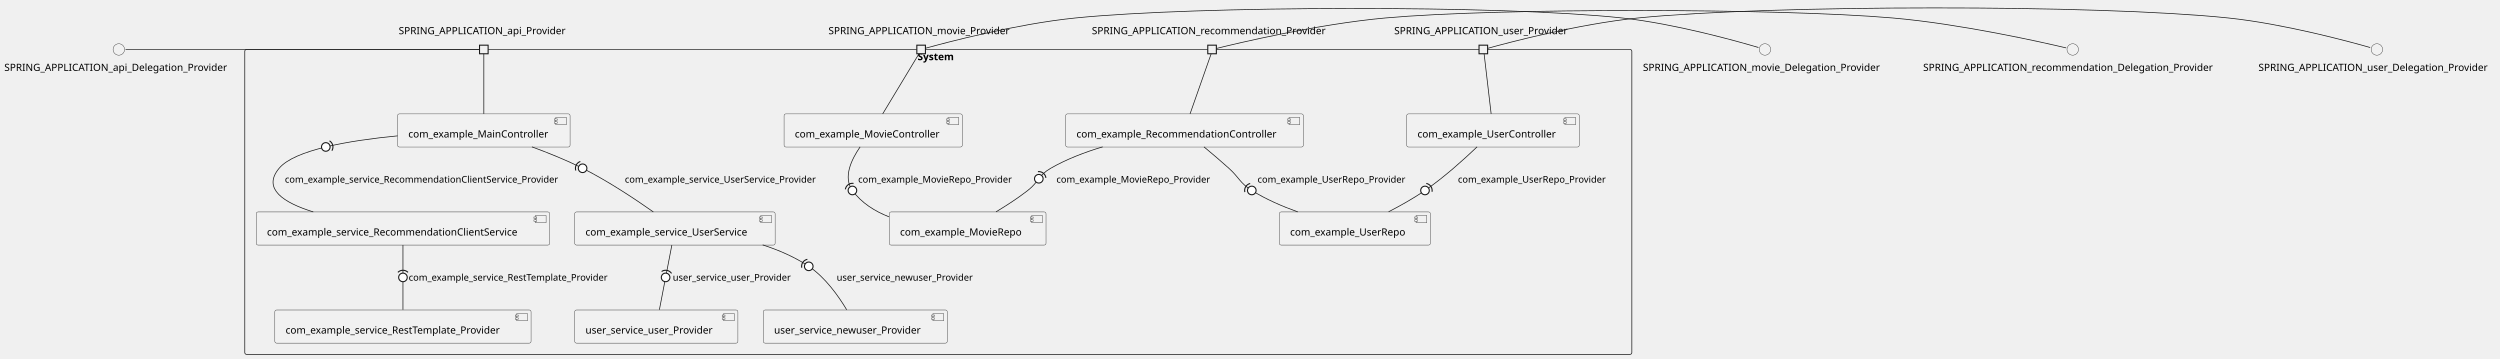
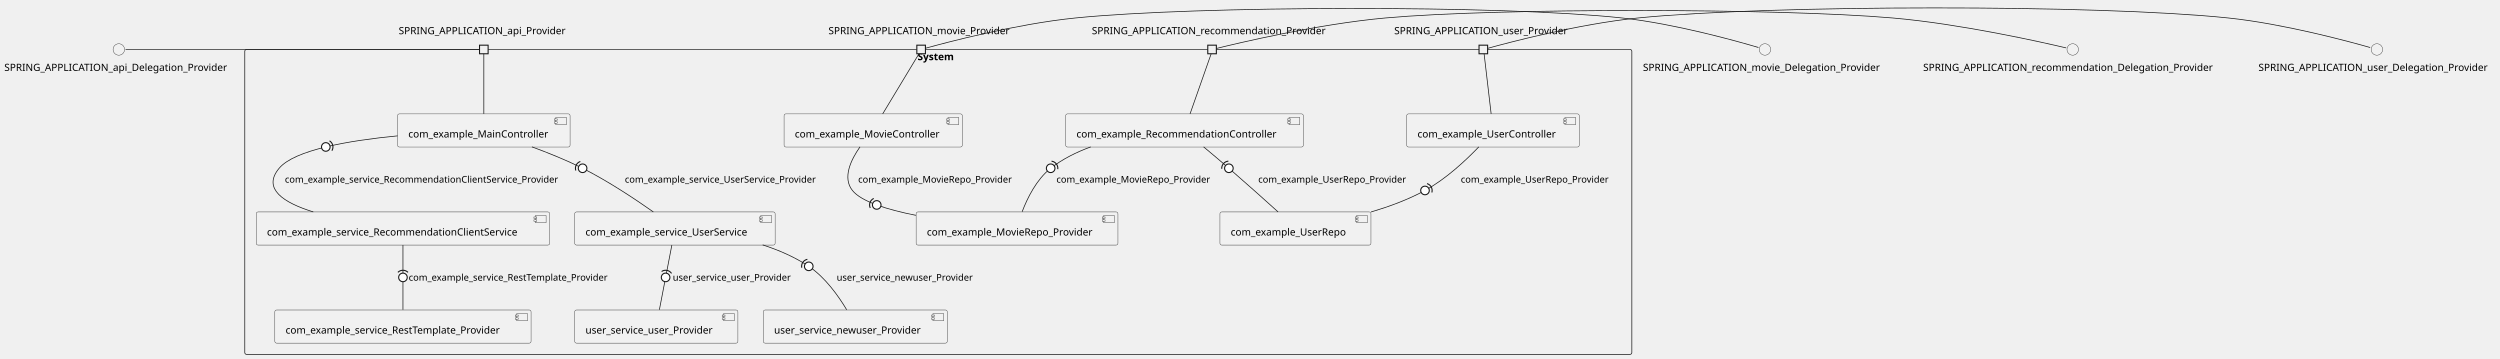
<svg xmlns="http://www.w3.org/2000/svg" xmlns:xlink="http://www.w3.org/1999/xlink" contentStyleType="text/css" height="501px" preserveAspectRatio="none" style="width:3493px;height:501px;background:#FFFFFF;" version="1.1" viewBox="0 0 3493 501" width="3493px" zoomAndPan="magnify">
  <defs />
  <g>
    <g id="cluster_System">
      <rect fill="none" height="426" rx="2.5" ry="2.5" style="stroke:#181818;stroke-width:1.0;" width="1938" x="342" y="69.12" />
      <text fill="#000000" font-family="sans-serif" font-size="14" font-weight="bold" lengthAdjust="spacing" textLength="58" x="1282" y="84.115">System</text>
    </g>
    <g id="elem_com_example_MainController">
-       <a href="mdeket-spring-cloud-movie-recommendation.repository#_bMQq0GkgEe-LVJBSW-A4Nw" target="_top" title="mdeket-spring-cloud-movie-recommendation.repository#_bMQq0GkgEe-LVJBSW-A4Nw" xlink:actuate="onRequest" xlink:href="mdeket-spring-cloud-movie-recommendation.repository#_bMQq0GkgEe-LVJBSW-A4Nw" xlink:show="new" xlink:title="mdeket-spring-cloud-movie-recommendation.repository#_bMQq0GkgEe-LVJBSW-A4Nw" xlink:type="simple">
+       <a href="mdeket-spring-cloud-movie-recommendation.repository#_F1hALnhJEe-vDaLh5mgDeg" target="_top" title="mdeket-spring-cloud-movie-recommendation.repository#_F1hALnhJEe-vDaLh5mgDeg" xlink:actuate="onRequest" xlink:href="mdeket-spring-cloud-movie-recommendation.repository#_F1hALnhJEe-vDaLh5mgDeg" xlink:show="new" xlink:title="mdeket-spring-cloud-movie-recommendation.repository#_F1hALnhJEe-vDaLh5mgDeg" xlink:type="simple">
        <rect fill="#F1F1F1" height="46.297" rx="2.5" ry="2.5" style="stroke:#181818;stroke-width:0.5;" width="241" x="555.5" y="159.12" />
        <rect fill="#F1F1F1" height="10" style="stroke:#181818;stroke-width:0.5;" width="15" x="776.5" y="164.12" />
        <rect fill="#F1F1F1" height="2" style="stroke:#181818;stroke-width:0.5;" width="4" x="774.5" y="166.12" />
        <rect fill="#F1F1F1" height="2" style="stroke:#181818;stroke-width:0.5;" width="4" x="774.5" y="170.12" />
        <text fill="#000000" font-family="sans-serif" font-size="14" lengthAdjust="spacing" textLength="201" x="570.5" y="192.115">com_example_MainController</text>
      </a>
    </g>
    <g id="elem_com_example_MovieController">
-       <a href="mdeket-spring-cloud-movie-recommendation.repository#_bMQq0GkgEe-LVJBSW-A4Nw" target="_top" title="mdeket-spring-cloud-movie-recommendation.repository#_bMQq0GkgEe-LVJBSW-A4Nw" xlink:actuate="onRequest" xlink:href="mdeket-spring-cloud-movie-recommendation.repository#_bMQq0GkgEe-LVJBSW-A4Nw" xlink:show="new" xlink:title="mdeket-spring-cloud-movie-recommendation.repository#_bMQq0GkgEe-LVJBSW-A4Nw" xlink:type="simple">
+       <a href="mdeket-spring-cloud-movie-recommendation.repository#_F1hALnhJEe-vDaLh5mgDeg" target="_top" title="mdeket-spring-cloud-movie-recommendation.repository#_F1hALnhJEe-vDaLh5mgDeg" xlink:actuate="onRequest" xlink:href="mdeket-spring-cloud-movie-recommendation.repository#_F1hALnhJEe-vDaLh5mgDeg" xlink:show="new" xlink:title="mdeket-spring-cloud-movie-recommendation.repository#_F1hALnhJEe-vDaLh5mgDeg" xlink:type="simple">
        <rect fill="#F1F1F1" height="46.297" rx="2.5" ry="2.5" style="stroke:#181818;stroke-width:0.5;" width="249" x="1095.5" y="159.12" />
        <rect fill="#F1F1F1" height="10" style="stroke:#181818;stroke-width:0.5;" width="15" x="1324.5" y="164.12" />
        <rect fill="#F1F1F1" height="2" style="stroke:#181818;stroke-width:0.5;" width="4" x="1322.5" y="166.12" />
        <rect fill="#F1F1F1" height="2" style="stroke:#181818;stroke-width:0.5;" width="4" x="1322.5" y="170.12" />
        <text fill="#000000" font-family="sans-serif" font-size="14" lengthAdjust="spacing" textLength="209" x="1110.5" y="192.115">com_example_MovieController</text>
      </a>
    </g>
-     <g id="elem_com_example_MovieRepo">
-       <a href="mdeket-spring-cloud-movie-recommendation.repository#_bMQq0GkgEe-LVJBSW-A4Nw" target="_top" title="mdeket-spring-cloud-movie-recommendation.repository#_bMQq0GkgEe-LVJBSW-A4Nw" xlink:actuate="onRequest" xlink:href="mdeket-spring-cloud-movie-recommendation.repository#_bMQq0GkgEe-LVJBSW-A4Nw" xlink:show="new" xlink:title="mdeket-spring-cloud-movie-recommendation.repository#_bMQq0GkgEe-LVJBSW-A4Nw" xlink:type="simple">
-         <rect fill="#F1F1F1" height="46.297" rx="2.5" ry="2.5" style="stroke:#181818;stroke-width:0.5;" width="219" x="1242.5" y="296.12" />
-         <rect fill="#F1F1F1" height="10" style="stroke:#181818;stroke-width:0.5;" width="15" x="1441.5" y="301.12" />
-         <rect fill="#F1F1F1" height="2" style="stroke:#181818;stroke-width:0.5;" width="4" x="1439.5" y="303.12" />
-         <rect fill="#F1F1F1" height="2" style="stroke:#181818;stroke-width:0.5;" width="4" x="1439.5" y="307.12" />
-         <text fill="#000000" font-family="sans-serif" font-size="14" lengthAdjust="spacing" textLength="179" x="1257.5" y="329.115">com_example_MovieRepo</text>
+     <g id="elem_com_example_MovieRepo_Provider">
+       <a href="mdeket-spring-cloud-movie-recommendation.repository#_F1hALnhJEe-vDaLh5mgDeg" target="_top" title="mdeket-spring-cloud-movie-recommendation.repository#_F1hALnhJEe-vDaLh5mgDeg" xlink:actuate="onRequest" xlink:href="mdeket-spring-cloud-movie-recommendation.repository#_F1hALnhJEe-vDaLh5mgDeg" xlink:show="new" xlink:title="mdeket-spring-cloud-movie-recommendation.repository#_F1hALnhJEe-vDaLh5mgDeg" xlink:type="simple">
+         <rect fill="#F1F1F1" height="46.297" rx="2.5" ry="2.5" style="stroke:#181818;stroke-width:0.5;" width="282" x="1280" y="296.12" />
+         <rect fill="#F1F1F1" height="10" style="stroke:#181818;stroke-width:0.5;" width="15" x="1542" y="301.12" />
+         <rect fill="#F1F1F1" height="2" style="stroke:#181818;stroke-width:0.5;" width="4" x="1540" y="303.12" />
+         <rect fill="#F1F1F1" height="2" style="stroke:#181818;stroke-width:0.5;" width="4" x="1540" y="307.12" />
+         <text fill="#000000" font-family="sans-serif" font-size="14" lengthAdjust="spacing" textLength="242" x="1295" y="329.115">com_example_MovieRepo_Provider</text>
      </a>
    </g>
    <g id="elem_com_example_RecommendationController">
-       <a href="mdeket-spring-cloud-movie-recommendation.repository#_bMQq0GkgEe-LVJBSW-A4Nw" target="_top" title="mdeket-spring-cloud-movie-recommendation.repository#_bMQq0GkgEe-LVJBSW-A4Nw" xlink:actuate="onRequest" xlink:href="mdeket-spring-cloud-movie-recommendation.repository#_bMQq0GkgEe-LVJBSW-A4Nw" xlink:show="new" xlink:title="mdeket-spring-cloud-movie-recommendation.repository#_bMQq0GkgEe-LVJBSW-A4Nw" xlink:type="simple">
+       <a href="mdeket-spring-cloud-movie-recommendation.repository#_F1hALnhJEe-vDaLh5mgDeg" target="_top" title="mdeket-spring-cloud-movie-recommendation.repository#_F1hALnhJEe-vDaLh5mgDeg" xlink:actuate="onRequest" xlink:href="mdeket-spring-cloud-movie-recommendation.repository#_F1hALnhJEe-vDaLh5mgDeg" xlink:show="new" xlink:title="mdeket-spring-cloud-movie-recommendation.repository#_F1hALnhJEe-vDaLh5mgDeg" xlink:type="simple">
        <rect fill="#F1F1F1" height="46.297" rx="2.5" ry="2.5" style="stroke:#181818;stroke-width:0.5;" width="332" x="1489" y="159.12" />
        <rect fill="#F1F1F1" height="10" style="stroke:#181818;stroke-width:0.5;" width="15" x="1801" y="164.12" />
        <rect fill="#F1F1F1" height="2" style="stroke:#181818;stroke-width:0.5;" width="4" x="1799" y="166.12" />
        <rect fill="#F1F1F1" height="2" style="stroke:#181818;stroke-width:0.5;" width="4" x="1799" y="170.12" />
        <text fill="#000000" font-family="sans-serif" font-size="14" lengthAdjust="spacing" textLength="292" x="1504" y="192.115">com_example_RecommendationController</text>
      </a>
    </g>
    <g id="elem_com_example_UserController">
-       <a href="mdeket-spring-cloud-movie-recommendation.repository#_bMQq0GkgEe-LVJBSW-A4Nw" target="_top" title="mdeket-spring-cloud-movie-recommendation.repository#_bMQq0GkgEe-LVJBSW-A4Nw" xlink:actuate="onRequest" xlink:href="mdeket-spring-cloud-movie-recommendation.repository#_bMQq0GkgEe-LVJBSW-A4Nw" xlink:show="new" xlink:title="mdeket-spring-cloud-movie-recommendation.repository#_bMQq0GkgEe-LVJBSW-A4Nw" xlink:type="simple">
+       <a href="mdeket-spring-cloud-movie-recommendation.repository#_F1hALnhJEe-vDaLh5mgDeg" target="_top" title="mdeket-spring-cloud-movie-recommendation.repository#_F1hALnhJEe-vDaLh5mgDeg" xlink:actuate="onRequest" xlink:href="mdeket-spring-cloud-movie-recommendation.repository#_F1hALnhJEe-vDaLh5mgDeg" xlink:show="new" xlink:title="mdeket-spring-cloud-movie-recommendation.repository#_F1hALnhJEe-vDaLh5mgDeg" xlink:type="simple">
        <rect fill="#F1F1F1" height="46.297" rx="2.5" ry="2.5" style="stroke:#181818;stroke-width:0.5;" width="241" x="1965.5" y="159.12" />
        <rect fill="#F1F1F1" height="10" style="stroke:#181818;stroke-width:0.5;" width="15" x="2186.5" y="164.12" />
        <rect fill="#F1F1F1" height="2" style="stroke:#181818;stroke-width:0.5;" width="4" x="2184.5" y="166.12" />
        <rect fill="#F1F1F1" height="2" style="stroke:#181818;stroke-width:0.5;" width="4" x="2184.5" y="170.12" />
        <text fill="#000000" font-family="sans-serif" font-size="14" lengthAdjust="spacing" textLength="201" x="1980.5" y="192.115">com_example_UserController</text>
      </a>
    </g>
    <g id="elem_com_example_UserRepo">
-       <a href="mdeket-spring-cloud-movie-recommendation.repository#_bMQq0GkgEe-LVJBSW-A4Nw" target="_top" title="mdeket-spring-cloud-movie-recommendation.repository#_bMQq0GkgEe-LVJBSW-A4Nw" xlink:actuate="onRequest" xlink:href="mdeket-spring-cloud-movie-recommendation.repository#_bMQq0GkgEe-LVJBSW-A4Nw" xlink:show="new" xlink:title="mdeket-spring-cloud-movie-recommendation.repository#_bMQq0GkgEe-LVJBSW-A4Nw" xlink:type="simple">
-         <rect fill="#F1F1F1" height="46.297" rx="2.5" ry="2.5" style="stroke:#181818;stroke-width:0.5;" width="211" x="1787.5" y="296.12" />
-         <rect fill="#F1F1F1" height="10" style="stroke:#181818;stroke-width:0.5;" width="15" x="1978.5" y="301.12" />
-         <rect fill="#F1F1F1" height="2" style="stroke:#181818;stroke-width:0.5;" width="4" x="1976.5" y="303.12" />
-         <rect fill="#F1F1F1" height="2" style="stroke:#181818;stroke-width:0.5;" width="4" x="1976.5" y="307.12" />
-         <text fill="#000000" font-family="sans-serif" font-size="14" lengthAdjust="spacing" textLength="171" x="1802.5" y="329.115">com_example_UserRepo</text>
+       <a href="mdeket-spring-cloud-movie-recommendation.repository#_F1hALnhJEe-vDaLh5mgDeg" target="_top" title="mdeket-spring-cloud-movie-recommendation.repository#_F1hALnhJEe-vDaLh5mgDeg" xlink:actuate="onRequest" xlink:href="mdeket-spring-cloud-movie-recommendation.repository#_F1hALnhJEe-vDaLh5mgDeg" xlink:show="new" xlink:title="mdeket-spring-cloud-movie-recommendation.repository#_F1hALnhJEe-vDaLh5mgDeg" xlink:type="simple">
+         <rect fill="#F1F1F1" height="46.297" rx="2.5" ry="2.5" style="stroke:#181818;stroke-width:0.5;" width="211" x="1704.5" y="296.12" />
+         <rect fill="#F1F1F1" height="10" style="stroke:#181818;stroke-width:0.5;" width="15" x="1895.5" y="301.12" />
+         <rect fill="#F1F1F1" height="2" style="stroke:#181818;stroke-width:0.5;" width="4" x="1893.5" y="303.12" />
+         <rect fill="#F1F1F1" height="2" style="stroke:#181818;stroke-width:0.5;" width="4" x="1893.5" y="307.12" />
+         <text fill="#000000" font-family="sans-serif" font-size="14" lengthAdjust="spacing" textLength="171" x="1719.5" y="329.115">com_example_UserRepo</text>
      </a>
    </g>
    <g id="elem_com_example_service_RecommendationClientService">
-       <a href="mdeket-spring-cloud-movie-recommendation.repository#_bMQq0GkgEe-LVJBSW-A4Nw" target="_top" title="mdeket-spring-cloud-movie-recommendation.repository#_bMQq0GkgEe-LVJBSW-A4Nw" xlink:actuate="onRequest" xlink:href="mdeket-spring-cloud-movie-recommendation.repository#_bMQq0GkgEe-LVJBSW-A4Nw" xlink:show="new" xlink:title="mdeket-spring-cloud-movie-recommendation.repository#_bMQq0GkgEe-LVJBSW-A4Nw" xlink:type="simple">
+       <a href="mdeket-spring-cloud-movie-recommendation.repository#_F1hALnhJEe-vDaLh5mgDeg" target="_top" title="mdeket-spring-cloud-movie-recommendation.repository#_F1hALnhJEe-vDaLh5mgDeg" xlink:actuate="onRequest" xlink:href="mdeket-spring-cloud-movie-recommendation.repository#_F1hALnhJEe-vDaLh5mgDeg" xlink:show="new" xlink:title="mdeket-spring-cloud-movie-recommendation.repository#_F1hALnhJEe-vDaLh5mgDeg" xlink:type="simple">
        <rect fill="#F1F1F1" height="46.297" rx="2.5" ry="2.5" style="stroke:#181818;stroke-width:0.5;" width="410" x="358" y="296.12" />
        <rect fill="#F1F1F1" height="10" style="stroke:#181818;stroke-width:0.5;" width="15" x="748" y="301.12" />
        <rect fill="#F1F1F1" height="2" style="stroke:#181818;stroke-width:0.5;" width="4" x="746" y="303.12" />
        <rect fill="#F1F1F1" height="2" style="stroke:#181818;stroke-width:0.5;" width="4" x="746" y="307.12" />
        <text fill="#000000" font-family="sans-serif" font-size="14" lengthAdjust="spacing" textLength="370" x="373" y="329.115">com_example_service_RecommendationClientService</text>
      </a>
    </g>
    <g id="elem_com_example_service_RestTemplate_Provider">
-       <a href="mdeket-spring-cloud-movie-recommendation.repository#_bMQq0GkgEe-LVJBSW-A4Nw" target="_top" title="mdeket-spring-cloud-movie-recommendation.repository#_bMQq0GkgEe-LVJBSW-A4Nw" xlink:actuate="onRequest" xlink:href="mdeket-spring-cloud-movie-recommendation.repository#_bMQq0GkgEe-LVJBSW-A4Nw" xlink:show="new" xlink:title="mdeket-spring-cloud-movie-recommendation.repository#_bMQq0GkgEe-LVJBSW-A4Nw" xlink:type="simple">
+       <a href="mdeket-spring-cloud-movie-recommendation.repository#_F1hALnhJEe-vDaLh5mgDeg" target="_top" title="mdeket-spring-cloud-movie-recommendation.repository#_F1hALnhJEe-vDaLh5mgDeg" xlink:actuate="onRequest" xlink:href="mdeket-spring-cloud-movie-recommendation.repository#_F1hALnhJEe-vDaLh5mgDeg" xlink:show="new" xlink:title="mdeket-spring-cloud-movie-recommendation.repository#_F1hALnhJEe-vDaLh5mgDeg" xlink:type="simple">
        <rect fill="#F1F1F1" height="46.297" rx="2.5" ry="2.5" style="stroke:#181818;stroke-width:0.5;" width="358" x="384" y="433.12" />
        <rect fill="#F1F1F1" height="10" style="stroke:#181818;stroke-width:0.5;" width="15" x="722" y="438.12" />
        <rect fill="#F1F1F1" height="2" style="stroke:#181818;stroke-width:0.5;" width="4" x="720" y="440.12" />
        <rect fill="#F1F1F1" height="2" style="stroke:#181818;stroke-width:0.5;" width="4" x="720" y="444.12" />
        <text fill="#000000" font-family="sans-serif" font-size="14" lengthAdjust="spacing" textLength="318" x="399" y="466.115">com_example_service_RestTemplate_Provider</text>
      </a>
    </g>
    <g id="elem_com_example_service_UserService">
-       <a href="mdeket-spring-cloud-movie-recommendation.repository#_bMQq0GkgEe-LVJBSW-A4Nw" target="_top" title="mdeket-spring-cloud-movie-recommendation.repository#_bMQq0GkgEe-LVJBSW-A4Nw" xlink:actuate="onRequest" xlink:href="mdeket-spring-cloud-movie-recommendation.repository#_bMQq0GkgEe-LVJBSW-A4Nw" xlink:show="new" xlink:title="mdeket-spring-cloud-movie-recommendation.repository#_bMQq0GkgEe-LVJBSW-A4Nw" xlink:type="simple">
+       <a href="mdeket-spring-cloud-movie-recommendation.repository#_F1hALnhJEe-vDaLh5mgDeg" target="_top" title="mdeket-spring-cloud-movie-recommendation.repository#_F1hALnhJEe-vDaLh5mgDeg" xlink:actuate="onRequest" xlink:href="mdeket-spring-cloud-movie-recommendation.repository#_F1hALnhJEe-vDaLh5mgDeg" xlink:show="new" xlink:title="mdeket-spring-cloud-movie-recommendation.repository#_F1hALnhJEe-vDaLh5mgDeg" xlink:type="simple">
        <rect fill="#F1F1F1" height="46.297" rx="2.5" ry="2.5" style="stroke:#181818;stroke-width:0.5;" width="280" x="803" y="296.12" />
        <rect fill="#F1F1F1" height="10" style="stroke:#181818;stroke-width:0.5;" width="15" x="1063" y="301.12" />
        <rect fill="#F1F1F1" height="2" style="stroke:#181818;stroke-width:0.5;" width="4" x="1061" y="303.12" />
        <rect fill="#F1F1F1" height="2" style="stroke:#181818;stroke-width:0.5;" width="4" x="1061" y="307.12" />
        <text fill="#000000" font-family="sans-serif" font-size="14" lengthAdjust="spacing" textLength="240" x="818" y="329.115">com_example_service_UserService</text>
      </a>
    </g>
    <g id="elem_user_service_newuser_Provider">
-       <a href="mdeket-spring-cloud-movie-recommendation.repository#_bMQq0GkgEe-LVJBSW-A4Nw" target="_top" title="mdeket-spring-cloud-movie-recommendation.repository#_bMQq0GkgEe-LVJBSW-A4Nw" xlink:actuate="onRequest" xlink:href="mdeket-spring-cloud-movie-recommendation.repository#_bMQq0GkgEe-LVJBSW-A4Nw" xlink:show="new" xlink:title="mdeket-spring-cloud-movie-recommendation.repository#_bMQq0GkgEe-LVJBSW-A4Nw" xlink:type="simple">
+       <a href="mdeket-spring-cloud-movie-recommendation.repository#_F1hALnhJEe-vDaLh5mgDeg" target="_top" title="mdeket-spring-cloud-movie-recommendation.repository#_F1hALnhJEe-vDaLh5mgDeg" xlink:actuate="onRequest" xlink:href="mdeket-spring-cloud-movie-recommendation.repository#_F1hALnhJEe-vDaLh5mgDeg" xlink:show="new" xlink:title="mdeket-spring-cloud-movie-recommendation.repository#_F1hALnhJEe-vDaLh5mgDeg" xlink:type="simple">
        <rect fill="#F1F1F1" height="46.297" rx="2.5" ry="2.5" style="stroke:#181818;stroke-width:0.5;" width="257" x="1066.5" y="433.12" />
        <rect fill="#F1F1F1" height="10" style="stroke:#181818;stroke-width:0.5;" width="15" x="1303.5" y="438.12" />
        <rect fill="#F1F1F1" height="2" style="stroke:#181818;stroke-width:0.5;" width="4" x="1301.5" y="440.12" />
        <rect fill="#F1F1F1" height="2" style="stroke:#181818;stroke-width:0.5;" width="4" x="1301.5" y="444.12" />
        <text fill="#000000" font-family="sans-serif" font-size="14" lengthAdjust="spacing" textLength="217" x="1081.5" y="466.115">user_service_newuser_Provider</text>
      </a>
    </g>
    <g id="elem_user_service_user_Provider">
-       <a href="mdeket-spring-cloud-movie-recommendation.repository#_bMQq0GkgEe-LVJBSW-A4Nw" target="_top" title="mdeket-spring-cloud-movie-recommendation.repository#_bMQq0GkgEe-LVJBSW-A4Nw" xlink:actuate="onRequest" xlink:href="mdeket-spring-cloud-movie-recommendation.repository#_bMQq0GkgEe-LVJBSW-A4Nw" xlink:show="new" xlink:title="mdeket-spring-cloud-movie-recommendation.repository#_bMQq0GkgEe-LVJBSW-A4Nw" xlink:type="simple">
+       <a href="mdeket-spring-cloud-movie-recommendation.repository#_F1hALnhJEe-vDaLh5mgDeg" target="_top" title="mdeket-spring-cloud-movie-recommendation.repository#_F1hALnhJEe-vDaLh5mgDeg" xlink:actuate="onRequest" xlink:href="mdeket-spring-cloud-movie-recommendation.repository#_F1hALnhJEe-vDaLh5mgDeg" xlink:show="new" xlink:title="mdeket-spring-cloud-movie-recommendation.repository#_F1hALnhJEe-vDaLh5mgDeg" xlink:type="simple">
        <rect fill="#F1F1F1" height="46.297" rx="2.5" ry="2.5" style="stroke:#181818;stroke-width:0.5;" width="228" x="803" y="433.12" />
        <rect fill="#F1F1F1" height="10" style="stroke:#181818;stroke-width:0.5;" width="15" x="1011" y="438.12" />
        <rect fill="#F1F1F1" height="2" style="stroke:#181818;stroke-width:0.5;" width="4" x="1009" y="440.12" />
        <rect fill="#F1F1F1" height="2" style="stroke:#181818;stroke-width:0.5;" width="4" x="1009" y="444.12" />
        <text fill="#000000" font-family="sans-serif" font-size="14" lengthAdjust="spacing" textLength="188" x="818" y="466.115">user_service_user_Provider</text>
      </a>
    </g>
    <text fill="#000000" font-family="sans-serif" font-size="14" lengthAdjust="spacing" textLength="238" x="557" y="47.818">SPRING_APPLICATION_api_Provider</text>
    <rect fill="#F1F1F1" height="12" style="stroke:#181818;stroke-width:1.5;" width="12" x="670" y="63.12" />
    <text fill="#000000" font-family="sans-serif" font-size="14" lengthAdjust="spacing" textLength="259" x="1157.5" y="47.818">SPRING_APPLICATION_movie_Provider</text>
    <rect fill="#F1F1F1" height="12" style="stroke:#181818;stroke-width:1.5;" width="12" x="1281" y="63.12" />
    <text fill="#000000" font-family="sans-serif" font-size="14" lengthAdjust="spacing" textLength="336" x="1525.5" y="47.818">SPRING_APPLICATION_recommendation_Provider</text>
    <rect fill="#F1F1F1" height="12" style="stroke:#181818;stroke-width:1.5;" width="12" x="1687.5" y="63.12" />
    <text fill="#000000" font-family="sans-serif" font-size="14" lengthAdjust="spacing" textLength="249" x="1948" y="47.818">SPRING_APPLICATION_user_Provider</text>
    <rect fill="#F1F1F1" height="12" style="stroke:#181818;stroke-width:1.5;" width="12" x="2066.5" y="63.12" />
    <g id="elem_SPRING_APPLICATION_api_Delegation_Provider">
      <ellipse cx="166" cy="69.12" fill="#F1F1F1" rx="8" ry="8" style="stroke:#181818;stroke-width:0.5;" />
      <text fill="#000000" font-family="sans-serif" font-size="14" lengthAdjust="spacing" textLength="320" x="6" y="99.115">SPRING_APPLICATION_api_Delegation_Provider</text>
    </g>
    <g id="elem_SPRING_APPLICATION_movie_Delegation_Provider">
      <ellipse cx="2466" cy="69.12" fill="#F1F1F1" rx="8" ry="8" style="stroke:#181818;stroke-width:0.5;" />
      <text fill="#000000" font-family="sans-serif" font-size="14" lengthAdjust="spacing" textLength="341" x="2295.5" y="99.115">SPRING_APPLICATION_movie_Delegation_Provider</text>
    </g>
    <g id="elem_SPRING_APPLICATION_recommendation_Delegation_Provider">
      <ellipse cx="2896" cy="69.12" fill="#F1F1F1" rx="8" ry="8" style="stroke:#181818;stroke-width:0.5;" />
      <text fill="#000000" font-family="sans-serif" font-size="14" lengthAdjust="spacing" textLength="418" x="2687" y="99.115">SPRING_APPLICATION_recommendation_Delegation_Provider</text>
    </g>
    <g id="elem_SPRING_APPLICATION_user_Delegation_Provider">
      <ellipse cx="3321" cy="69.12" fill="#F1F1F1" rx="8" ry="8" style="stroke:#181818;stroke-width:0.5;" />
      <text fill="#000000" font-family="sans-serif" font-size="14" lengthAdjust="spacing" textLength="331" x="3155.5" y="99.115">SPRING_APPLICATION_user_Delegation_Provider</text>
    </g>
    <g id="link_SPRING_APPLICATION_api_Delegation_Provider_SPRING_APPLICATION_api_Provider">
      <path d="M175.39,69.12 C237.19,69.12 620.64,69.12 669.81,69.12 " fill="none" id="SPRING_APPLICATION_api_Delegation_Provider-SPRING_APPLICATION_api_Provider" style="stroke:#181818;stroke-width:1.0;" />
    </g>
    <g id="link_SPRING_APPLICATION_api_Provider_com_example_MainController">
      <path d="M676,75.18 C676,89.77 676,132.58 676,159.1 " fill="none" id="SPRING_APPLICATION_api_Provider-com_example_MainController" style="stroke:#181818;stroke-width:1.0;" />
    </g>
    <g id="link_SPRING_APPLICATION_movie_Delegation_Provider_SPRING_APPLICATION_movie_Provider">
      <path d="M2456.97,66.39 C2429.01,58.09 2341.25,33.27 2266.5,25.12 C2097.72,6.73 1671.42,8.05 1502.5,25.12 C1418.54,33.6 1318.94,60.23 1293.27,67.35 " fill="none" id="SPRING_APPLICATION_movie_Delegation_Provider-SPRING_APPLICATION_movie_Provider" style="stroke:#181818;stroke-width:1.0;" />
    </g>
    <g id="link_SPRING_APPLICATION_movie_Provider_com_example_MovieController">
      <path d="M1283.95,75.18 C1275.14,89.77 1249.3,132.58 1233.29,159.1 " fill="none" id="SPRING_APPLICATION_movie_Provider-com_example_MovieController" style="stroke:#181818;stroke-width:1.0;" />
    </g>
    <g id="link_SPRING_APPLICATION_recommendation_Delegation_Provider_SPRING_APPLICATION_recommendation_Provider">
      <path d="M2886.94,66.95 C2854.41,59.27 2740.33,33.44 2644.5,25.12 C2487.53,11.49 2092.42,10.94 1935.5,25.12 C1840,33.75 1725.82,61.2 1699.57,67.72 " fill="none" id="SPRING_APPLICATION_recommendation_Delegation_Provider-SPRING_APPLICATION_recommendation_Provider" style="stroke:#181818;stroke-width:1.0;" />
    </g>
    <g id="link_SPRING_APPLICATION_recommendation_Provider_com_example_RecommendationController">
      <path d="M1692.22,75.18 C1687.1,89.77 1672.06,132.58 1662.74,159.1 " fill="none" id="SPRING_APPLICATION_recommendation_Provider-com_example_RecommendationController" style="stroke:#181818;stroke-width:1.0;" />
    </g>
    <g id="link_SPRING_APPLICATION_user_Delegation_Provider_SPRING_APPLICATION_user_Provider">
      <path d="M3311.6,66.39 C3282.49,58.09 3191.14,33.26 3113.5,25.12 C2931.17,6 2470.9,6.69 2288.5,25.12 C2203.78,33.68 2103.14,60.71 2078.6,67.54 " fill="none" id="SPRING_APPLICATION_user_Delegation_Provider-SPRING_APPLICATION_user_Provider" style="stroke:#181818;stroke-width:1.0;" />
    </g>
    <g id="link_SPRING_APPLICATION_user_Provider_com_example_UserController">
      <path d="M2073.59,75.18 C2075.3,89.77 2080.31,132.58 2083.42,159.1 " fill="none" id="SPRING_APPLICATION_user_Provider-com_example_UserController" style="stroke:#181818;stroke-width:1.0;" />
    </g>
-     <g id="link_com_example_MovieController_com_example_MovieRepo">
-       <path d="M1201.77,205.22 C1189.48,222.97 1177.71,247.86 1191,266.12 C1203.62,283.46 1222.13,295.13 1242.15,302.97 " fill="none" id="com_example_MovieController-com_example_MovieRepo" style="stroke:#181818;stroke-width:1.0;" />
+     <g id="link_com_example_RecommendationController_com_example_MovieRepo_Provider">
+       <path d="M1523.95,205.28 C1503.92,212.57 1484.46,222.25 1468,235.12 C1448.17,250.62 1435.32,276.97 1428.15,295.83 " fill="none" id="com_example_RecommendationController-com_example_MovieRepo_Provider" style="stroke:#181818;stroke-width:1.0;" />
+       <text fill="#000000" font-family="sans-serif" font-size="13" lengthAdjust="spacing" textLength="225" x="1476" y="255.187">com_example_MovieRepo_Provider</text>
+       <path d="M1477.926,236.335 A10,10 0 0 0 1469.215 225.194" fill="none" style="stroke:#181818;stroke-width:1.5;" />
+       <ellipse cx="1468" cy="235.12" fill="#FFFFFF" rx="6" ry="6" style="stroke:#181818;stroke-width:1.5;" />
+     </g>
+     <g id="link_com_example_MovieController_com_example_MovieRepo_Provider">
+       <path d="M1201.6,205.19 C1188.96,223.15 1176.8,248.35 1191,266.12 C1203.43,281.67 1239.6,292.91 1279.69,300.87 " fill="none" id="com_example_MovieController-com_example_MovieRepo_Provider" style="stroke:#181818;stroke-width:1.0;" />
      <text fill="#000000" font-family="sans-serif" font-size="13" lengthAdjust="spacing" textLength="225" x="1199" y="255.187">com_example_MovieRepo_Provider</text>
-       <path d="M1192.556,256.242 A10,10 0 0 0 1181.122 264.564" fill="none" style="stroke:#181818;stroke-width:1.5;" />
-       <ellipse cx="1191" cy="266.12" fill="#FFFFFF" rx="6" ry="6" style="stroke:#181818;stroke-width:1.5;" />
-     </g>
-     <g id="link_com_example_RecommendationController_com_example_MovieRepo">
-       <path d="M1540.61,205.21 C1515.73,212.63 1490.22,222.39 1468,235.12 C1450.82,244.97 1451.62,253.95 1436,266.12 C1422.2,276.87 1406.06,287.31 1391.64,295.98 " fill="none" id="com_example_RecommendationController-com_example_MovieRepo" style="stroke:#181818;stroke-width:1.0;" />
-       <text fill="#000000" font-family="sans-serif" font-size="13" lengthAdjust="spacing" textLength="225" x="1476" y="255.187">com_example_MovieRepo_Provider</text>
-       <path d="M1461.34,248.526 A10,10 0 0 0 1450.191 239.825" fill="none" style="stroke:#181818;stroke-width:1.5;" />
-       <ellipse cx="1451.415" cy="249.75" fill="#FFFFFF" rx="6" ry="6" style="stroke:#181818;stroke-width:1.5;" />
+       <path d="M1220.781,277.262 A10,10 0 0 0 1215.893 290.533" fill="none" style="stroke:#181818;stroke-width:1.5;" />
+       <ellipse cx="1224.973" cy="286.341" fill="#FFFFFF" rx="6" ry="6" style="stroke:#181818;stroke-width:1.5;" />
+     </g>
+     <g id="link_com_example_UserController_com_example_UserRepo">
+       <path d="M2066.18,205.2 C2048.24,223.92 2020.23,250.19 1991,266.12 C1967.75,278.79 1941.09,288.65 1915.51,296.21 " fill="none" id="com_example_UserController-com_example_UserRepo" style="stroke:#181818;stroke-width:1.0;" />
+       <text fill="#000000" font-family="sans-serif" font-size="13" lengthAdjust="spacing" textLength="218" x="2041" y="255.187">com_example_UserRepo_Provider</text>
+       <path d="M2000.593,268.945 A10,10 0 0 0 1993.825 256.527" fill="none" style="stroke:#181818;stroke-width:1.5;" />
+       <ellipse cx="1991" cy="266.12" fill="#FFFFFF" rx="6" ry="6" style="stroke:#181818;stroke-width:1.5;" />
    </g>
    <g id="link_com_example_RecommendationController_com_example_UserRepo">
-       <path d="M1682.21,205.23 C1693.17,214.32 1705.84,225.05 1717,235.12 C1731.71,248.38 1732.2,255.63 1749,266.12 C1768.62,278.36 1791.53,288.29 1813.24,296.06 " fill="none" id="com_example_RecommendationController-com_example_UserRepo" style="stroke:#181818;stroke-width:1.0;" />
-       <text fill="#000000" font-family="sans-serif" font-size="13" lengthAdjust="spacing" textLength="218" x="1757" y="255.187">com_example_UserRepo_Provider</text>
-       <path d="M1746.747,256.377 A10,10 0 0 0 1739.257 268.373" fill="none" style="stroke:#181818;stroke-width:1.5;" />
-       <ellipse cx="1749" cy="266.12" fill="#FFFFFF" rx="6" ry="6" style="stroke:#181818;stroke-width:1.5;" />
-     </g>
-     <g id="link_com_example_UserController_com_example_UserRepo">
-       <path d="M2063.8,205.16 C2045.28,222.87 2017.7,247.74 1991,266.12 C1975.14,277.04 1956.71,287.37 1940.15,295.89 " fill="none" id="com_example_UserController-com_example_UserRepo" style="stroke:#181818;stroke-width:1.0;" />
-       <text fill="#000000" font-family="sans-serif" font-size="13" lengthAdjust="spacing" textLength="218" x="2037" y="255.187">com_example_UserRepo_Provider</text>
-       <path d="M2000.834,267.935 A10,10 0 0 0 1992.815 256.286" fill="none" style="stroke:#181818;stroke-width:1.5;" />
-       <ellipse cx="1991" cy="266.12" fill="#FFFFFF" rx="6" ry="6" style="stroke:#181818;stroke-width:1.5;" />
+       <path d="M1681.7,205.21 C1692.7,214.39 1705.53,225.19 1717,235.12 C1740.57,255.51 1767.05,279.22 1785.71,296.07 " fill="none" id="com_example_RecommendationController-com_example_UserRepo" style="stroke:#181818;stroke-width:1.0;" />
+       <text fill="#000000" font-family="sans-serif" font-size="13" lengthAdjust="spacing" textLength="218" x="1758" y="255.187">com_example_UserRepo_Provider</text>
+       <path d="M1716.282,225.146 A10,10 0 0 0 1707.026 235.838" fill="none" style="stroke:#181818;stroke-width:1.5;" />
+       <ellipse cx="1717" cy="235.12" fill="#FFFFFF" rx="6" ry="6" style="stroke:#181818;stroke-width:1.5;" />
    </g>
    <g id="link_com_example_MainController_com_example_service_RecommendationClientService">
      <path d="M555.5,189.83 C487.29,196.42 411.42,209.45 390,235.12 C366.09,263.76 396.22,283.23 437.67,296.07 " fill="none" id="com_example_MainController-com_example_service_RecommendationClientService" style="stroke:#181818;stroke-width:1.0;" />
      <text fill="#000000" font-family="sans-serif" font-size="13" lengthAdjust="spacing" textLength="404" x="398" y="255.187">com_example_service_RecommendationClientService_Provider</text>
      <path d="M463.738,210.533 A10,10 0 0 0 460.416 196.786" fill="none" style="stroke:#181818;stroke-width:1.5;" />
      <ellipse cx="455.204" cy="205.32" fill="#FFFFFF" rx="6" ry="6" style="stroke:#181818;stroke-width:1.5;" />
    </g>
    <g id="link_com_example_service_RecommendationClientService_com_example_service_RestTemplate_Provider">
      <path d="M563,342.41 C563,367.43 563,407.77 563,432.79 " fill="none" id="com_example_service_RecommendationClientService-com_example_service_RestTemplate_Provider" style="stroke:#181818;stroke-width:1.0;" />
      <text fill="#000000" font-family="sans-serif" font-size="13" lengthAdjust="spacing" textLength="296" x="571" y="392.187">com_example_service_RestTemplate_Provider</text>
      <path d="M570.071,380.529 A10,10 0 0 0 555.929 380.529" fill="none" style="stroke:#181818;stroke-width:1.5;" />
      <ellipse cx="563" cy="387.6" fill="#FFFFFF" rx="6" ry="6" style="stroke:#181818;stroke-width:1.5;" />
    </g>
    <g id="link_com_example_MainController_com_example_service_UserService">
      <path d="M743.2,205.21 C766.11,213.58 791.59,223.85 814,235.12 C849.45,252.95 887.33,278.14 912.81,296.09 " fill="none" id="com_example_MainController-com_example_service_UserService" style="stroke:#181818;stroke-width:1.0;" />
      <text fill="#000000" font-family="sans-serif" font-size="13" lengthAdjust="spacing" textLength="285" x="873" y="255.187">com_example_service_UserService_Provider</text>
      <path d="M810.86,225.626 A10,10 0 0 0 804.506 238.26" fill="none" style="stroke:#181818;stroke-width:1.5;" />
      <ellipse cx="814" cy="235.12" fill="#FFFFFF" rx="6" ry="6" style="stroke:#181818;stroke-width:1.5;" />
    </g>
    <g id="link_com_example_service_UserService_user_service_newuser_Provider">
      <path d="M1065.62,342.15 C1088.17,349.48 1110.66,359.21 1130,372.12 C1153.13,387.57 1171.71,413.93 1182.99,432.81 " fill="none" id="com_example_service_UserService-user_service_newuser_Provider" style="stroke:#181818;stroke-width:1.0;" />
      <text fill="#000000" font-family="sans-serif" font-size="13" lengthAdjust="spacing" textLength="199" x="1169" y="392.187">user_service_newuser_Provider</text>
      <path d="M1128.045,362.313 A10,10 0 0 0 1120.193 374.075" fill="none" style="stroke:#181818;stroke-width:1.5;" />
      <ellipse cx="1130" cy="372.12" fill="#FFFFFF" rx="6" ry="6" style="stroke:#181818;stroke-width:1.5;" />
    </g>
    <g id="link_com_example_service_UserService_user_service_user_Provider">
      <path d="M938.71,342.41 C933.89,367.43 926.12,407.77 921.3,432.79 " fill="none" id="com_example_service_UserService-user_service_user_Provider" style="stroke:#181818;stroke-width:1.0;" />
      <text fill="#000000" font-family="sans-serif" font-size="13" lengthAdjust="spacing" textLength="174" x="940" y="392.187">user_service_user_Provider</text>
      <path d="M938.286,381.994 A10,10 0 0 0 924.399 379.319" fill="none" style="stroke:#181818;stroke-width:1.5;" />
      <ellipse cx="930.005" cy="387.6" fill="#FFFFFF" rx="6" ry="6" style="stroke:#181818;stroke-width:1.5;" />
    </g>
  </g>
</svg>
